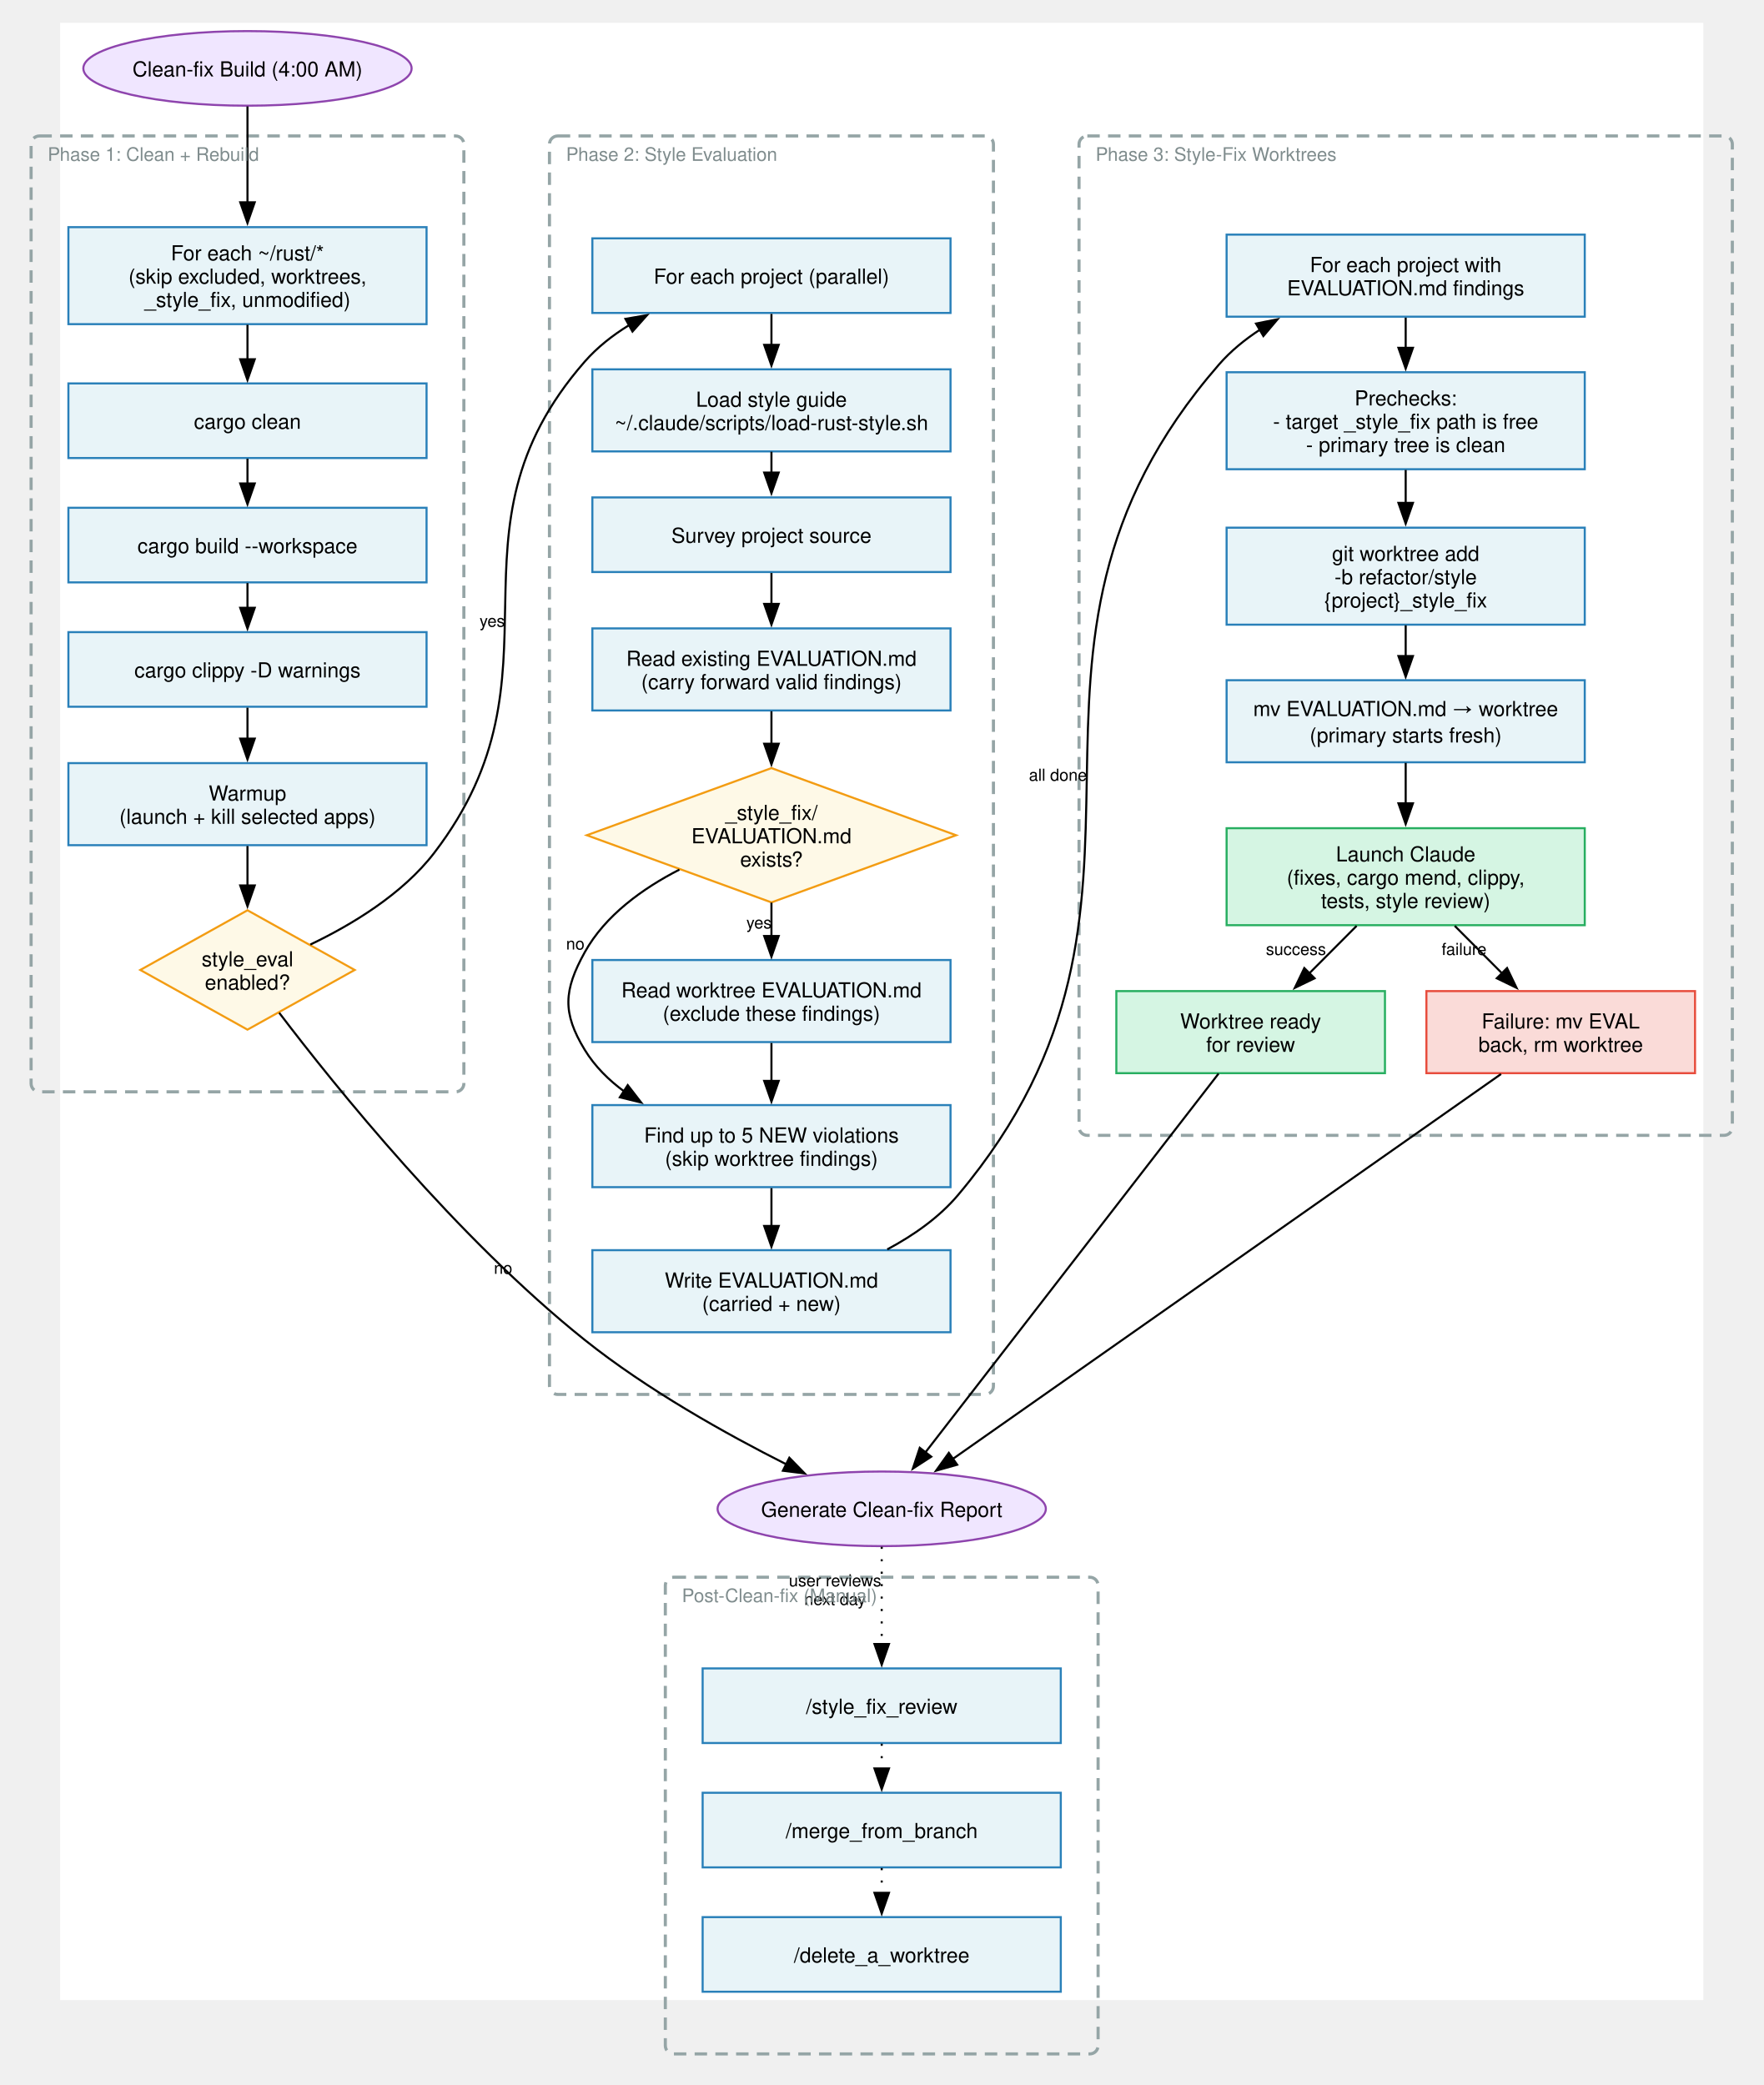
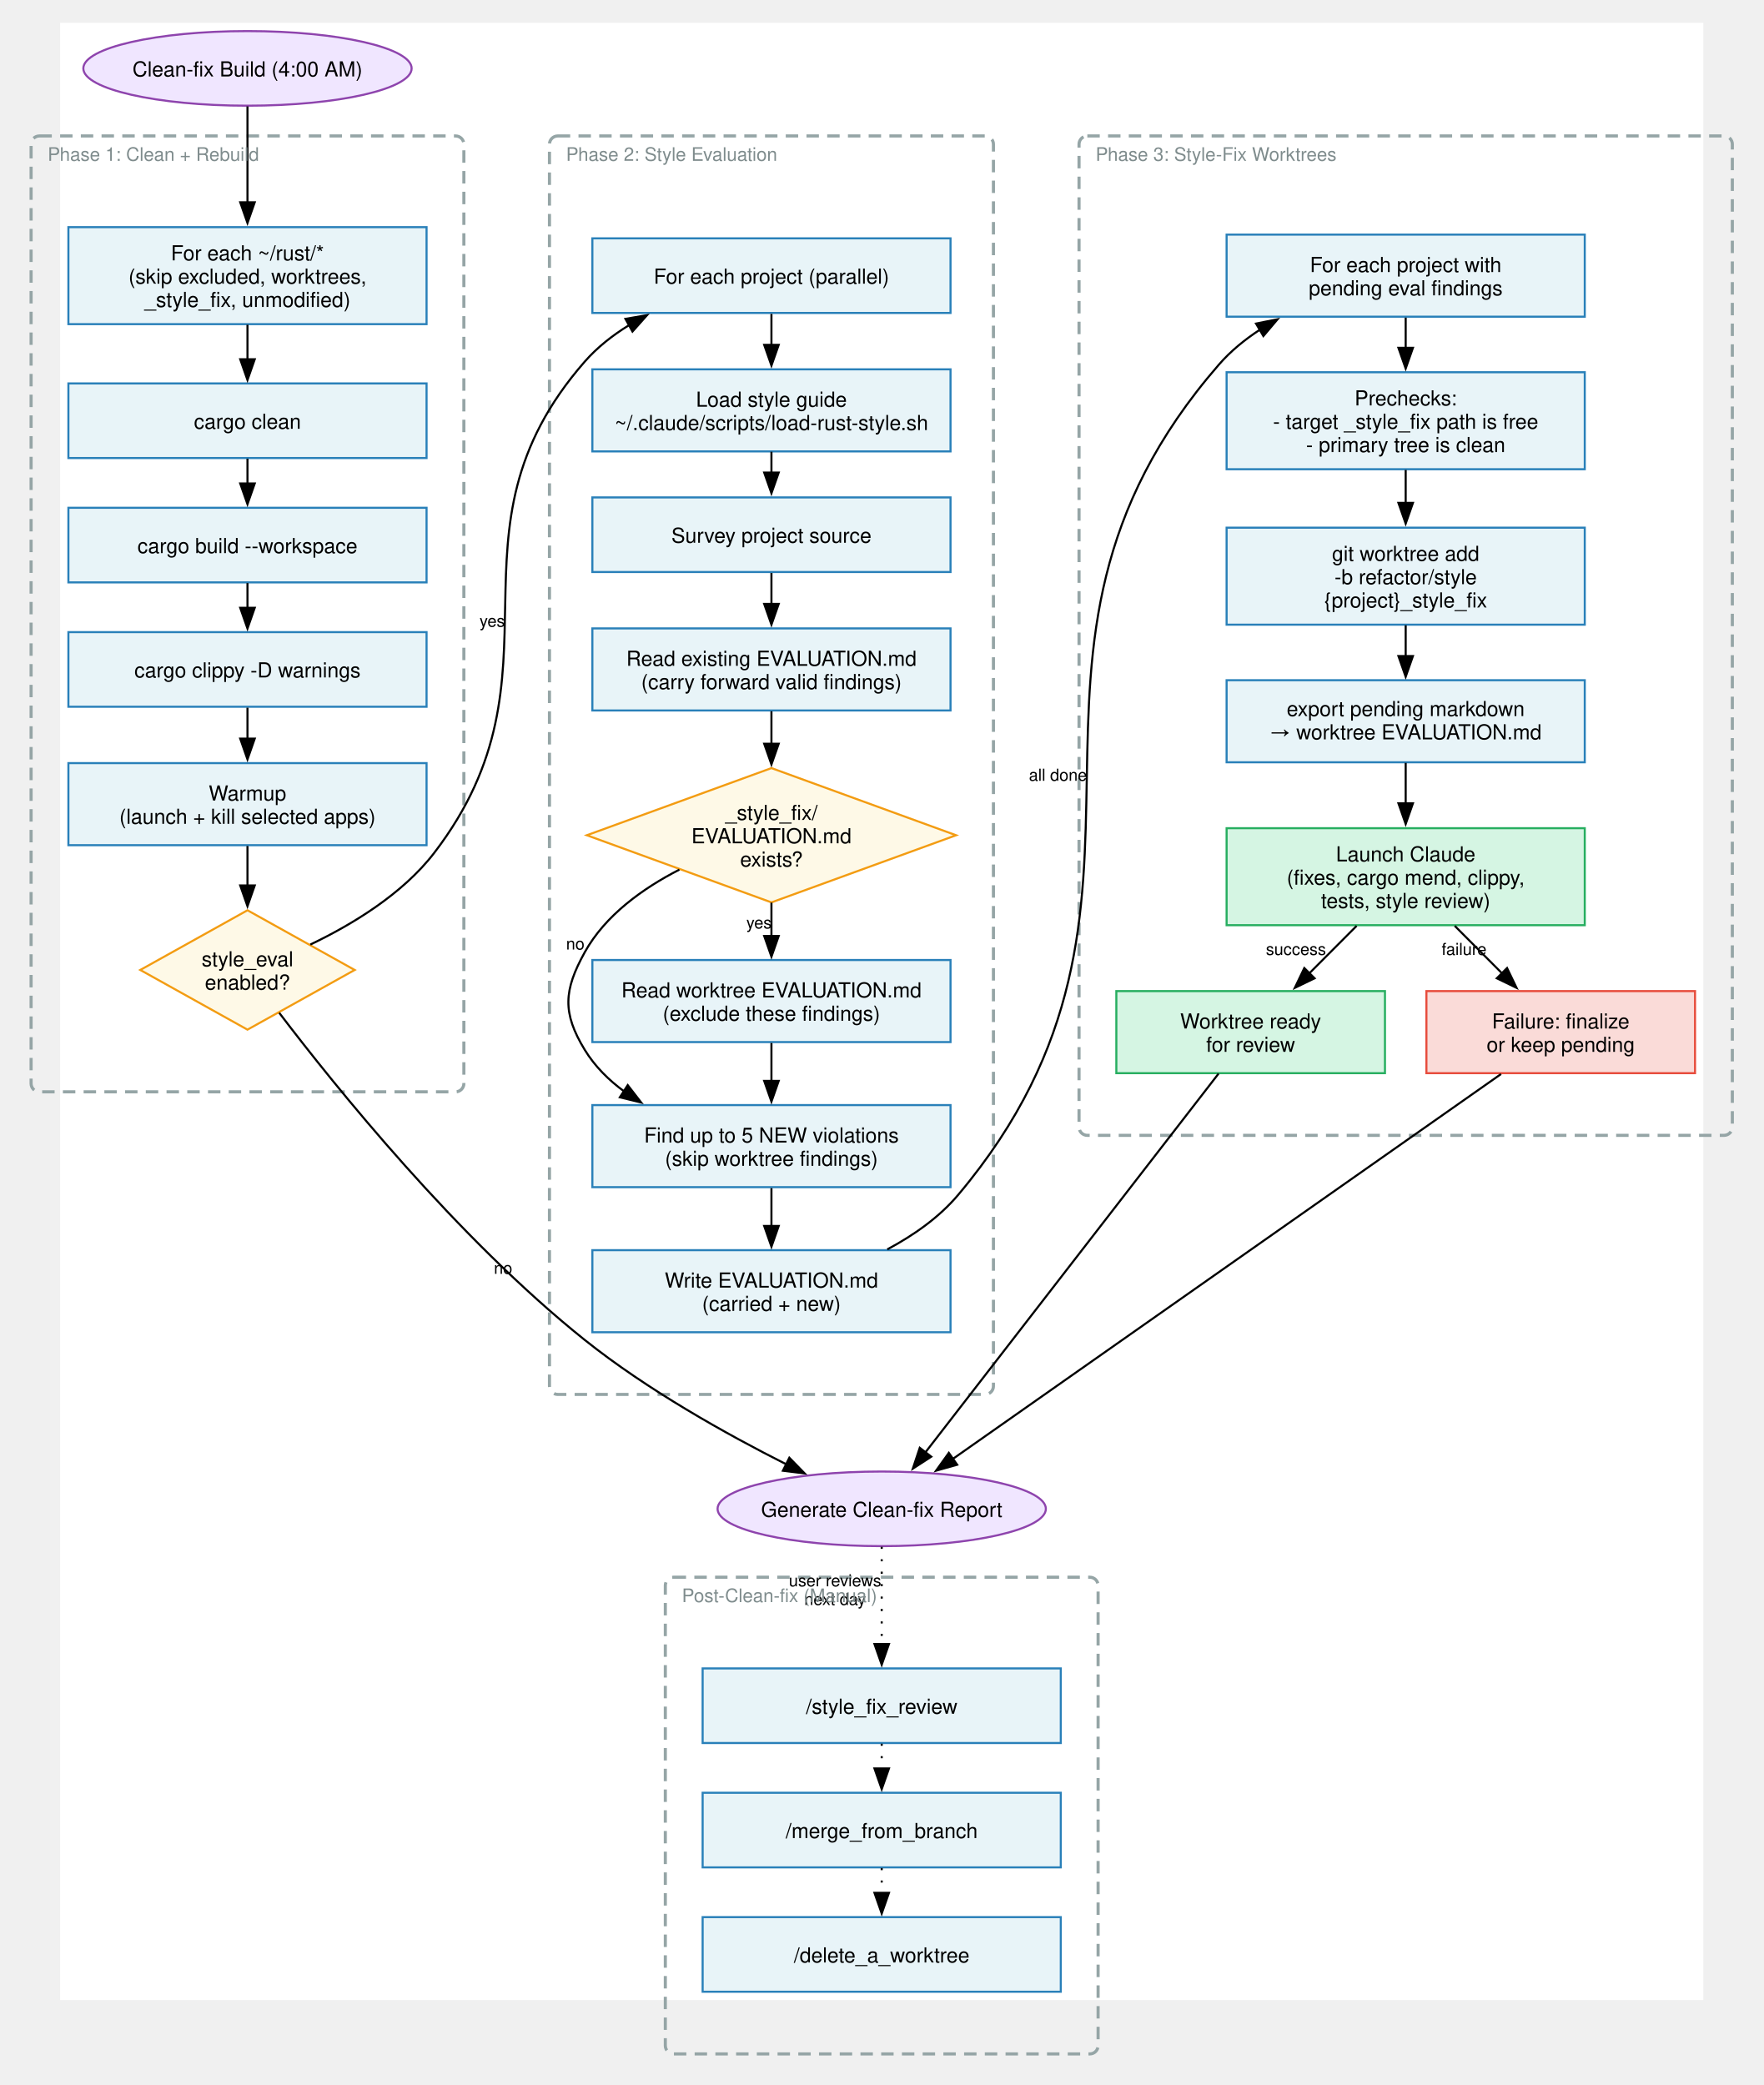
<svg xmlns="http://www.w3.org/2000/svg" width="850.8pt" height="1006.0pt" viewBox="-29.00 -11.00 850.80 1006.00">
  <g id="graph0" class="graph" transform="scale(1 1) rotate(0) translate(4 950)">
    <polygon fill="white" stroke="none" points="-4,4 -4,-950 788.8,-950 788.8,4 -4,4" />
    <rect x="-18.0" y="-895.4" width="208.8" height="461.2" fill="none" stroke="#95a5a6" stroke-width="1.5" stroke-dasharray="6,4" rx="4.0" />
    <rect x="232.1" y="-895.4" width="214.2" height="607.2" fill="none" stroke="#95a5a6" stroke-width="1.5" stroke-dasharray="6,4" rx="4.0" />
    <rect x="487.6" y="-895.4" width="315.2" height="482.2" fill="none" stroke="#95a5a6" stroke-width="1.5" stroke-dasharray="6,4" rx="4.0" />
    <rect x="288.0" y="-200.0" width="208.8" height="230.0" fill="none" stroke="#95a5a6" stroke-width="1.5" stroke-dasharray="6,4" rx="4.0" />
    <g id="node1" class="node">
      <ellipse fill="#f0e6ff" stroke="#8e44ad" cx="86.4" cy="-928" rx="79.2" ry="18" />
      <text xml:space="preserve" text-anchor="middle" x="86.4" y="-924.12" font-family="Helvetica,sans-Serif" font-size="10.00">Clean-fix Build (4:00 AM)</text>
    </g>
    <g id="node2" class="node">
      <polygon fill="#e8f4f8" stroke="#2980b9" points="172.8,-851.4 0,-851.4 0,-804.6 172.8,-804.6 172.8,-851.4" />
      <text xml:space="preserve" text-anchor="middle" x="86.4" y="-835.38" font-family="Helvetica,sans-Serif" font-size="10.00">For each ~/rust/*</text>
      <text xml:space="preserve" text-anchor="middle" x="86.4" y="-824.12" font-family="Helvetica,sans-Serif" font-size="10.00">(skip excluded, worktrees,</text>
      <text xml:space="preserve" text-anchor="middle" x="86.4" y="-812.88" font-family="Helvetica,sans-Serif" font-size="10.00">_style_fix, unmodified)</text>
    </g>
    <g id="edge1" class="edge">
      <path fill="none" stroke="black" d="M86.4,-909.66C86.4,-896.72 86.4,-878.97 86.4,-863.33" />
      <polygon fill="black" stroke="black" points="89.9,-863.4 86.4,-853.4 82.9,-863.4 89.9,-863.4" />
    </g>
    <g id="node3" class="node">
      <polygon fill="#e8f4f8" stroke="#2980b9" points="172.8,-776 0,-776 0,-740 172.8,-740 172.8,-776" />
      <text xml:space="preserve" text-anchor="middle" x="86.4" y="-754.12" font-family="Helvetica,sans-Serif" font-size="10.00">cargo clean</text>
    </g>
    <g id="edge2" class="edge">
      <path fill="none" stroke="black" d="M86.4,-804.3C86.4,-798.84 86.4,-792.96 86.4,-787.29" />
      <polygon fill="black" stroke="black" points="89.9,-787.65 86.4,-777.65 82.9,-787.65 89.9,-787.65" />
    </g>
    <g id="node4" class="node">
      <polygon fill="#e8f4f8" stroke="#2980b9" points="172.8,-716 0,-716 0,-680 172.8,-680 172.8,-716" />
      <text xml:space="preserve" text-anchor="middle" x="86.4" y="-694.12" font-family="Helvetica,sans-Serif" font-size="10.00">cargo build --workspace</text>
    </g>
    <g id="edge3" class="edge">
      <path fill="none" stroke="black" d="M86.4,-739.67C86.4,-735.83 86.4,-731.69 86.4,-727.56" />
      <polygon fill="black" stroke="black" points="89.9,-727.73 86.4,-717.73 82.9,-727.73 89.9,-727.73" />
    </g>
    <g id="node5" class="node">
      <polygon fill="#e8f4f8" stroke="#2980b9" points="172.8,-656 0,-656 0,-620 172.8,-620 172.8,-656" />
      <text xml:space="preserve" text-anchor="middle" x="86.4" y="-634.13" font-family="Helvetica,sans-Serif" font-size="10.00">cargo clippy -D warnings</text>
    </g>
    <g id="edge4" class="edge">
      <path fill="none" stroke="black" d="M86.4,-679.67C86.4,-675.83 86.4,-671.69 86.4,-667.56" />
      <polygon fill="black" stroke="black" points="89.9,-667.73 86.4,-657.73 82.9,-667.73 89.9,-667.73" />
    </g>
    <g id="node6" class="node">
      <polygon fill="#e8f4f8" stroke="#2980b9" points="172.8,-592.8 0,-592.8 0,-553.2 172.8,-553.2 172.8,-592.8" />
      <text xml:space="preserve" text-anchor="middle" x="86.4" y="-574.75" font-family="Helvetica,sans-Serif" font-size="10.00">Warmup</text>
      <text xml:space="preserve" text-anchor="middle" x="86.4" y="-563.5" font-family="Helvetica,sans-Serif" font-size="10.00">(launch + kill selected apps)</text>
    </g>
    <g id="edge5" class="edge">
      <path fill="none" stroke="black" d="M86.4,-619.55C86.4,-614.77 86.4,-609.5 86.4,-604.27" />
      <polygon fill="black" stroke="black" points="89.9,-604.61 86.4,-594.61 82.9,-604.61 89.9,-604.61" />
    </g>
    <g id="node7" class="node">
      <polygon fill="#fef9e7" stroke="#f39c12" points="86.4,-521.8 34.68,-493 86.4,-464.2 138.12,-493 86.4,-521.8" />
      <text xml:space="preserve" text-anchor="middle" x="86.4" y="-494.75" font-family="Helvetica,sans-Serif" font-size="10.00">style_eval</text>
      <text xml:space="preserve" text-anchor="middle" x="86.4" y="-483.5" font-family="Helvetica,sans-Serif" font-size="10.00">enabled?</text>
    </g>
    <g id="edge6" class="edge">
      <path fill="none" stroke="black" d="M86.4,-552.81C86.4,-546.88 86.4,-540.17 86.4,-533.45" />
      <polygon fill="black" stroke="black" points="89.9,-533.76 86.4,-523.76 82.9,-533.76 89.9,-533.76" />
    </g>
    <g id="node8" class="node">
      <polygon fill="#e8f4f8" stroke="#2980b9" points="425.6,-846 252.8,-846 252.8,-810 425.6,-810 425.6,-846" />
      <text xml:space="preserve" text-anchor="middle" x="339.2" y="-824.12" font-family="Helvetica,sans-Serif" font-size="10.00">For each project (parallel)</text>
    </g>
    <g id="edge7" class="edge">
      <path fill="none" stroke="black" d="M116.73,-505.26C136.39,-514.65 161.11,-529.42 176.5,-549.5 243.52,-636.93 176.61,-703.55 249.1,-786.5 255.14,-793.41 262.58,-799.25 270.56,-804.15" />
      <polygon fill="black" stroke="black" points="268.75,-807.15 279.19,-808.95 272.15,-801.03 268.75,-807.15" />
      <text xml:space="preserve" text-anchor="middle" x="204.49" y="-658.6" font-family="Helvetica,sans-Serif" font-size="8.00">yes</text>
    </g>
    <g id="node23" class="node">
      <ellipse fill="#f0e6ff" stroke="#8e44ad" cx="392.4" cy="-233" rx="79.2" ry="18" />
      <text xml:space="preserve" text-anchor="middle" x="392.4" y="-229.12" font-family="Helvetica,sans-Serif" font-size="10.00">Generate Clean-fix Report</text>
    </g>
    <g id="edge8" class="edge">
      <path fill="none" stroke="black" d="M101.71,-472.33C128.64,-436.92 187.53,-363.72 249.1,-314.5 279.2,-290.44 317.27,-269.15 346.6,-254.36" />
      <polygon fill="black" stroke="black" points="347.83,-257.66 355.23,-250.08 344.72,-251.39 347.83,-257.66" />
      <text xml:space="preserve" text-anchor="middle" x="209.74" y="-346.37" font-family="Helvetica,sans-Serif" font-size="8.00">no</text>
    </g>
    <g id="node9" class="node">
      <polygon fill="#e8f4f8" stroke="#2980b9" points="425.6,-782.8 252.8,-782.8 252.8,-743.2 425.6,-743.2 425.6,-782.8" />
      <text xml:space="preserve" text-anchor="middle" x="339.2" y="-764.75" font-family="Helvetica,sans-Serif" font-size="10.00">Load style guide</text>
      <text xml:space="preserve" text-anchor="middle" x="339.2" y="-753.5" font-family="Helvetica,sans-Serif" font-size="10.00">~/.claude/scripts/load-rust-style.sh</text>
    </g>
    <g id="edge9" class="edge">
      <path fill="none" stroke="black" d="M339.2,-809.55C339.2,-804.77 339.2,-799.5 339.2,-794.27" />
      <polygon fill="black" stroke="black" points="342.7,-794.61 339.2,-784.61 335.7,-794.61 342.7,-794.61" />
    </g>
    <g id="node10" class="node">
      <polygon fill="#e8f4f8" stroke="#2980b9" points="425.6,-721 252.8,-721 252.8,-685 425.6,-685 425.6,-721" />
      <text xml:space="preserve" text-anchor="middle" x="339.2" y="-699.12" font-family="Helvetica,sans-Serif" font-size="10.00">Survey project source</text>
    </g>
    <g id="edge10" class="edge">
      <path fill="none" stroke="black" d="M339.2,-743.02C339.2,-739.76 339.2,-736.32 339.2,-732.89" />
      <polygon fill="black" stroke="black" points="342.7,-732.99 339.2,-722.99 335.7,-732.99 342.7,-732.99" />
    </g>
    <g id="node11" class="node">
      <polygon fill="#e8f4f8" stroke="#2980b9" points="425.6,-657.8 252.8,-657.8 252.8,-618.2 425.6,-618.2 425.6,-657.8" />
      <text xml:space="preserve" text-anchor="middle" x="339.2" y="-639.75" font-family="Helvetica,sans-Serif" font-size="10.00">Read existing EVALUATION.md</text>
      <text xml:space="preserve" text-anchor="middle" x="339.2" y="-628.5" font-family="Helvetica,sans-Serif" font-size="10.00">(carry forward valid findings)</text>
    </g>
    <g id="edge11" class="edge">
      <path fill="none" stroke="black" d="M339.2,-684.55C339.2,-679.77 339.2,-674.5 339.2,-669.27" />
      <polygon fill="black" stroke="black" points="342.7,-669.61 339.2,-659.61 335.7,-669.61 342.7,-669.61" />
    </g>
    <g id="node12" class="node">
      <polygon fill="#fef9e7" stroke="#f39c12" points="339.2,-590.4 250.12,-558 339.2,-525.6 428.28,-558 339.2,-590.4" />
      <text xml:space="preserve" text-anchor="middle" x="339.2" y="-565.38" font-family="Helvetica,sans-Serif" font-size="10.00">_style_fix/</text>
      <text xml:space="preserve" text-anchor="middle" x="339.2" y="-554.12" font-family="Helvetica,sans-Serif" font-size="10.00">EVALUATION.md</text>
      <text xml:space="preserve" text-anchor="middle" x="339.2" y="-542.88" font-family="Helvetica,sans-Serif" font-size="10.00">exists?</text>
    </g>
    <g id="edge12" class="edge">
      <path fill="none" stroke="black" d="M339.2,-617.81C339.2,-612.92 339.2,-607.5 339.2,-601.98" />
      <polygon fill="black" stroke="black" points="342.7,-602.15 339.2,-592.15 335.7,-602.15 342.7,-602.15" />
    </g>
    <g id="node13" class="node">
      <polygon fill="#e8f4f8" stroke="#2980b9" points="425.6,-497.8 252.8,-497.8 252.8,-458.2 425.6,-458.2 425.6,-497.8" />
      <text xml:space="preserve" text-anchor="middle" x="339.2" y="-479.75" font-family="Helvetica,sans-Serif" font-size="10.00">Read worktree EVALUATION.md</text>
      <text xml:space="preserve" text-anchor="middle" x="339.2" y="-468.5" font-family="Helvetica,sans-Serif" font-size="10.00">(exclude these findings)</text>
    </g>
    <g id="edge13" class="edge">
      <path fill="none" stroke="black" d="M339.2,-525.46C339.2,-520.06 339.2,-514.47 339.2,-509.1" />
      <polygon fill="black" stroke="black" points="342.7,-509.39 339.2,-499.39 335.7,-509.39 342.7,-509.39" />
      <text xml:space="preserve" text-anchor="middle" x="333.2" y="-513.03" font-family="Helvetica,sans-Serif" font-size="8.00">yes</text>
    </g>
    <g id="node14" class="node">
      <polygon fill="#e8f4f8" stroke="#2980b9" points="425.6,-427.8 252.8,-427.8 252.8,-388.2 425.6,-388.2 425.6,-427.8" />
      <text xml:space="preserve" text-anchor="middle" x="339.2" y="-409.75" font-family="Helvetica,sans-Serif" font-size="10.00">Find up to 5 NEW violations</text>
      <text xml:space="preserve" text-anchor="middle" x="339.2" y="-398.5" font-family="Helvetica,sans-Serif" font-size="10.00">(skip worktree findings)</text>
    </g>
    <g id="edge14" class="edge">
      <path fill="none" stroke="black" d="M294.78,-541.41C277.28,-532.44 259.02,-519.43 249.1,-501.5 238.99,-483.22 238.23,-472.34 249.1,-454.5 253.97,-446.5 260.71,-439.82 268.32,-434.26" />
      <polygon fill="black" stroke="black" points="269.86,-437.43 276.34,-429.05 266.05,-431.56 269.86,-437.43" />
      <text xml:space="preserve" text-anchor="middle" x="244.57" y="-502.85" font-family="Helvetica,sans-Serif" font-size="8.00">no</text>
    </g>
    <g id="edge15" class="edge">
      <path fill="none" stroke="black" d="M339.2,-457.75C339.2,-451.9 339.2,-445.37 339.2,-439.02" />
      <polygon fill="black" stroke="black" points="342.7,-439.47 339.2,-429.47 335.7,-439.47 342.7,-439.47" />
    </g>
    <g id="node15" class="node">
      <polygon fill="#e8f4f8" stroke="#2980b9" points="425.6,-357.8 252.8,-357.8 252.8,-318.2 425.6,-318.2 425.6,-357.8" />
      <text xml:space="preserve" text-anchor="middle" x="339.2" y="-339.75" font-family="Helvetica,sans-Serif" font-size="10.00">Write EVALUATION.md</text>
      <text xml:space="preserve" text-anchor="middle" x="339.2" y="-328.5" font-family="Helvetica,sans-Serif" font-size="10.00">(carried + new)</text>
    </g>
    <g id="edge16" class="edge">
      <path fill="none" stroke="black" d="M339.2,-387.75C339.2,-381.9 339.2,-375.37 339.2,-369.02" />
      <polygon fill="black" stroke="black" points="342.7,-369.47 339.2,-359.47 335.7,-369.47 342.7,-369.47" />
    </g>
    <g id="node16" class="node">
      <polygon fill="#e8f4f8" stroke="#2980b9" points="731.6,-847.8 558.8,-847.8 558.8,-808.2 731.6,-808.2 731.6,-847.8" />
      <text xml:space="preserve" text-anchor="middle" x="645.2" y="-829.75" font-family="Helvetica,sans-Serif" font-size="10.00">For each project with</text>
-       <text xml:space="preserve" text-anchor="middle" x="645.2" y="-818.5" font-family="Helvetica,sans-Serif" font-size="10.00">EVALUATION.md findings</text>
+       <text xml:space="preserve" text-anchor="middle" x="645.2" y="-818.5" font-family="Helvetica,sans-Serif" font-size="10.00">pending eval findings</text>
    </g>
    <g id="edge17" class="edge">
      <path fill="none" stroke="black" d="M395.08,-358.18C407.73,-364.93 420.12,-373.59 429.3,-384.5 549.42,-527.31 432.7,-644.23 555.1,-785.1 560.77,-791.63 567.66,-797.24 575.07,-802.05" />
      <polygon fill="black" stroke="black" points="572.99,-804.89 583.38,-806.95 576.54,-798.86 572.99,-804.89" />
      <text xml:space="preserve" text-anchor="middle" x="477.43" y="-584.28" font-family="Helvetica,sans-Serif" font-size="8.00">all done</text>
    </g>
    <g id="node17" class="node">
      <polygon fill="#e8f4f8" stroke="#2980b9" points="731.6,-781.4 558.8,-781.4 558.8,-734.6 731.6,-734.6 731.6,-781.4" />
      <text xml:space="preserve" text-anchor="middle" x="645.2" y="-765.38" font-family="Helvetica,sans-Serif" font-size="10.00">Prechecks:</text>
      <text xml:space="preserve" text-anchor="middle" x="645.2" y="-754.12" font-family="Helvetica,sans-Serif" font-size="10.00">- target _style_fix path is free</text>
      <text xml:space="preserve" text-anchor="middle" x="645.2" y="-742.88" font-family="Helvetica,sans-Serif" font-size="10.00">- primary tree is clean</text>
    </g>
    <g id="edge18" class="edge">
      <path fill="none" stroke="black" d="M645.2,-807.75C645.2,-803.17 645.2,-798.16 645.2,-793.16" />
      <polygon fill="black" stroke="black" points="648.7,-793.17 645.2,-783.17 641.7,-793.17 648.7,-793.17" />
    </g>
    <g id="node18" class="node">
      <polygon fill="#e8f4f8" stroke="#2980b9" points="731.6,-706.4 558.8,-706.4 558.8,-659.6 731.6,-659.6 731.6,-706.4" />
      <text xml:space="preserve" text-anchor="middle" x="645.2" y="-690.38" font-family="Helvetica,sans-Serif" font-size="10.00">git worktree add</text>
      <text xml:space="preserve" text-anchor="middle" x="645.2" y="-679.13" font-family="Helvetica,sans-Serif" font-size="10.00">-b refactor/style</text>
      <text xml:space="preserve" text-anchor="middle" x="645.2" y="-667.88" font-family="Helvetica,sans-Serif" font-size="10.00">{project}_style_fix</text>
    </g>
    <g id="edge19" class="edge">
      <path fill="none" stroke="black" d="M645.2,-734.27C645.2,-729.07 645.2,-723.46 645.2,-717.93" />
      <polygon fill="black" stroke="black" points="648.7,-718.35 645.2,-708.35 641.7,-718.35 648.7,-718.35" />
    </g>
    <g id="node19" class="node">
      <polygon fill="#e8f4f8" stroke="#2980b9" points="731.6,-632.8 558.8,-632.8 558.8,-593.2 731.6,-593.2 731.6,-632.8" />
-       <text xml:space="preserve" text-anchor="middle" x="645.2" y="-615.5" font-family="Helvetica,sans-Serif" font-size="10.00">mv EVALUATION.md → worktree</text>
-       <text xml:space="preserve" text-anchor="middle" x="645.2" y="-602.75" font-family="Helvetica,sans-Serif" font-size="10.00">(primary starts fresh)</text>
+       <text xml:space="preserve" text-anchor="middle" x="645.2" y="-615.5" font-family="Helvetica,sans-Serif" font-size="10.00">export pending markdown</text>
+       <text xml:space="preserve" text-anchor="middle" x="645.2" y="-604.25" font-family="Helvetica,sans-Serif" font-size="10.00">→ worktree EVALUATION.md</text>
    </g>
    <g id="edge20" class="edge">
      <path fill="none" stroke="black" d="M645.2,-659.3C645.2,-654.48 645.2,-649.34 645.2,-644.31" />
      <polygon fill="black" stroke="black" points="648.7,-644.46 645.2,-634.46 641.7,-644.46 648.7,-644.46" />
    </g>
    <g id="node20" class="node">
      <polygon fill="#d5f5e3" stroke="#27ae60" points="731.6,-561.4 558.8,-561.4 558.8,-514.6 731.6,-514.6 731.6,-561.4" />
      <text xml:space="preserve" text-anchor="middle" x="645.2" y="-545.38" font-family="Helvetica,sans-Serif" font-size="10.00">Launch Claude</text>
      <text xml:space="preserve" text-anchor="middle" x="645.2" y="-534.12" font-family="Helvetica,sans-Serif" font-size="10.00">(fixes, cargo mend, clippy,</text>
      <text xml:space="preserve" text-anchor="middle" x="645.2" y="-522.88" font-family="Helvetica,sans-Serif" font-size="10.00">tests, style review)</text>
    </g>
    <g id="edge21" class="edge">
      <path fill="none" stroke="black" d="M645.2,-592.9C645.2,-586.79 645.2,-579.88 645.2,-573.08" />
      <polygon fill="black" stroke="black" points="648.7,-573.4 645.2,-563.4 641.7,-573.4 648.7,-573.4" />
    </g>
    <g id="node21" class="node">
      <polygon fill="#d5f5e3" stroke="#27ae60" points="635.2,-482.8 505.6,-482.8 505.6,-443.2 635.2,-443.2 635.2,-482.8" />
      <text xml:space="preserve" text-anchor="middle" x="570.4" y="-464.75" font-family="Helvetica,sans-Serif" font-size="10.00">Worktree ready</text>
      <text xml:space="preserve" text-anchor="middle" x="570.4" y="-453.5" font-family="Helvetica,sans-Serif" font-size="10.00">for review</text>
    </g>
    <g id="edge22" class="edge">
      <path fill="none" stroke="black" d="M621.53,-514.27C614.24,-506.96 606.14,-498.84 598.58,-491.25" />
      <polygon fill="black" stroke="black" points="601.25,-488.98 591.71,-484.37 596.29,-493.92 601.25,-488.98" />
      <text xml:space="preserve" text-anchor="middle" x="592.27" y="-500.24" font-family="Helvetica,sans-Serif" font-size="8.00">success</text>
    </g>
    <g id="node22" class="node">
      <polygon fill="#fadbd8" stroke="#e74c3c" points="784.8,-482.8 655.2,-482.8 655.2,-443.2 784.8,-443.2 784.8,-482.8" />
-       <text xml:space="preserve" text-anchor="middle" x="720" y="-464.75" font-family="Helvetica,sans-Serif" font-size="10.00">Failure: mv EVAL</text>
-       <text xml:space="preserve" text-anchor="middle" x="720" y="-453.5" font-family="Helvetica,sans-Serif" font-size="10.00">back, rm worktree</text>
+       <text xml:space="preserve" text-anchor="middle" x="720" y="-464.75" font-family="Helvetica,sans-Serif" font-size="10.00">Failure: finalize</text>
+       <text xml:space="preserve" text-anchor="middle" x="720" y="-453.5" font-family="Helvetica,sans-Serif" font-size="10.00">or keep pending</text>
    </g>
    <g id="edge23" class="edge">
      <path fill="none" stroke="black" d="M668.87,-514.27C676.16,-506.96 684.26,-498.84 691.82,-491.25" />
      <polygon fill="black" stroke="black" points="694.11,-493.92 698.69,-484.37 689.15,-488.98 694.11,-493.92" />
      <text xml:space="preserve" text-anchor="middle" x="673.38" y="-500.24" font-family="Helvetica,sans-Serif" font-size="8.00">failure</text>
    </g>
    <g id="edge24" class="edge">
      <path fill="none" stroke="black" d="M554.92,-442.99C522.95,-401.68 449.61,-306.93 413.41,-260.15" />
      <polygon fill="black" stroke="black" points="416.3,-258.16 407.41,-252.39 410.76,-262.44 416.3,-258.16" />
    </g>
    <g id="edge25" class="edge">
      <path fill="none" stroke="black" d="M691.21,-442.79C630.92,-400.46 491.59,-302.64 426.75,-257.11" />
      <polygon fill="black" stroke="black" points="428.8,-254.28 418.61,-251.4 424.78,-260.01 428.8,-254.28" />
    </g>
    <g id="node24" class="node">
      <polygon fill="#e8f4f8" stroke="#2980b9" points="478.8,-156 306,-156 306,-120 478.8,-120 478.8,-156" />
      <text xml:space="preserve" text-anchor="middle" x="392.4" y="-134.12" font-family="Helvetica,sans-Serif" font-size="10.00">/style_fix_review</text>
    </g>
    <g id="edge26" class="edge">
      <path fill="none" stroke="black" stroke-dasharray="1,5" d="M392.4,-214.68C392.4,-201.28 392.4,-182.81 392.4,-167.36" />
      <polygon fill="black" stroke="black" points="395.9,-167.77 392.4,-157.77 388.9,-167.77 395.9,-167.77" />
      <text xml:space="preserve" text-anchor="middle" x="369.9" y="-195.6" font-family="Helvetica,sans-Serif" font-size="8.00">user reviews</text>
      <text xml:space="preserve" text-anchor="middle" x="369.9" y="-186.6" font-family="Helvetica,sans-Serif" font-size="8.00">next day</text>
    </g>
    <g id="node25" class="node">
      <polygon fill="#e8f4f8" stroke="#2980b9" points="478.8,-96 306,-96 306,-60 478.8,-60 478.8,-96" />
      <text xml:space="preserve" text-anchor="middle" x="392.4" y="-74.13" font-family="Helvetica,sans-Serif" font-size="10.00">/merge_from_branch</text>
    </g>
    <g id="edge27" class="edge">
      <path fill="none" stroke="black" stroke-dasharray="1,5" d="M392.4,-119.67C392.4,-115.83 392.4,-111.69 392.4,-107.56" />
      <polygon fill="black" stroke="black" points="395.9,-107.73 392.4,-97.73 388.9,-107.73 395.9,-107.73" />
    </g>
    <g id="node26" class="node">
      <polygon fill="#e8f4f8" stroke="#2980b9" points="478.8,-36 306,-36 306,0 478.8,0 478.8,-36" />
      <text xml:space="preserve" text-anchor="middle" x="392.4" y="-14.12" font-family="Helvetica,sans-Serif" font-size="10.00">/delete_a_worktree</text>
    </g>
    <g id="edge28" class="edge">
      <path fill="none" stroke="black" stroke-dasharray="1,5" d="M392.4,-59.67C392.4,-55.83 392.4,-51.69 392.4,-47.56" />
      <polygon fill="black" stroke="black" points="395.9,-47.73 392.4,-37.73 388.9,-47.73 395.9,-47.73" />
    </g>
    <text x="-10.0" y="-883.4" font-family="Helvetica,sans-Serif" font-size="9" fill="#7f8c8d">Phase 1: Clean + Rebuild</text>
    <text x="240.1" y="-883.4" font-family="Helvetica,sans-Serif" font-size="9" fill="#7f8c8d">Phase 2: Style Evaluation</text>
    <text x="495.6" y="-883.4" font-family="Helvetica,sans-Serif" font-size="9" fill="#7f8c8d">Phase 3: Style-Fix Worktrees</text>
    <text x="296.0" y="-188.0" font-family="Helvetica,sans-Serif" font-size="9" fill="#7f8c8d">Post-Clean-fix (Manual)</text>
  </g>
</svg>
